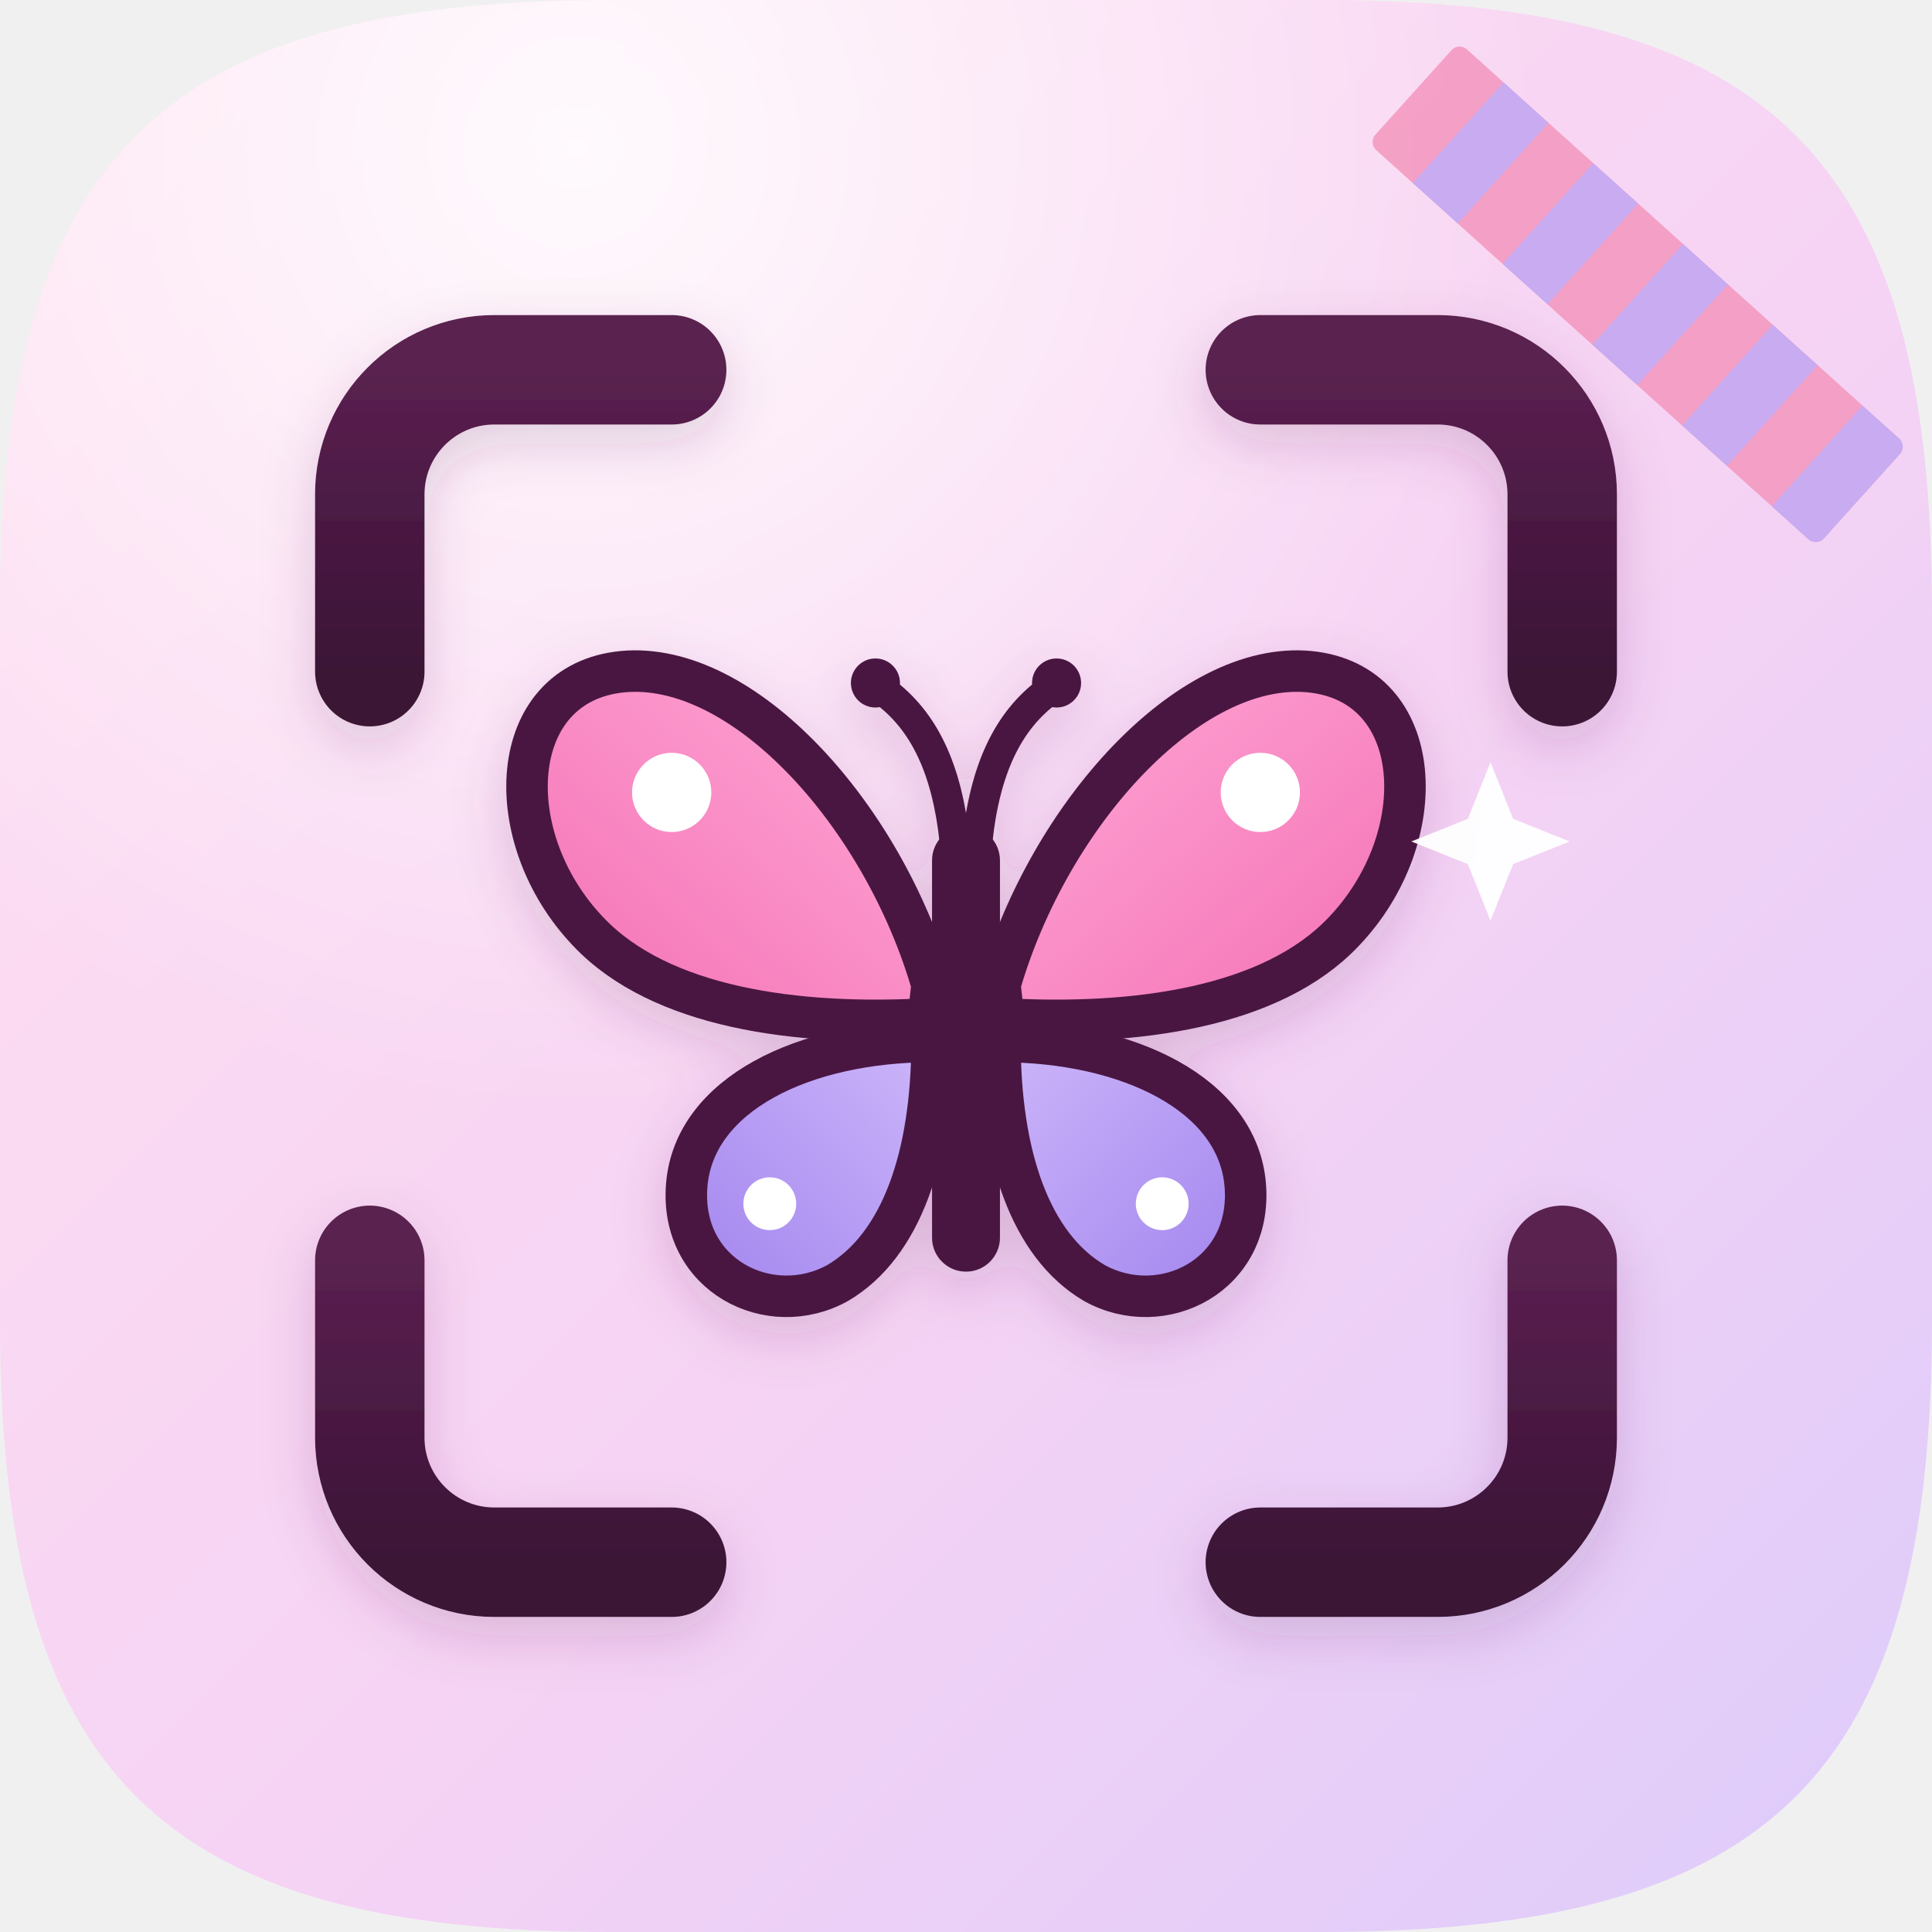
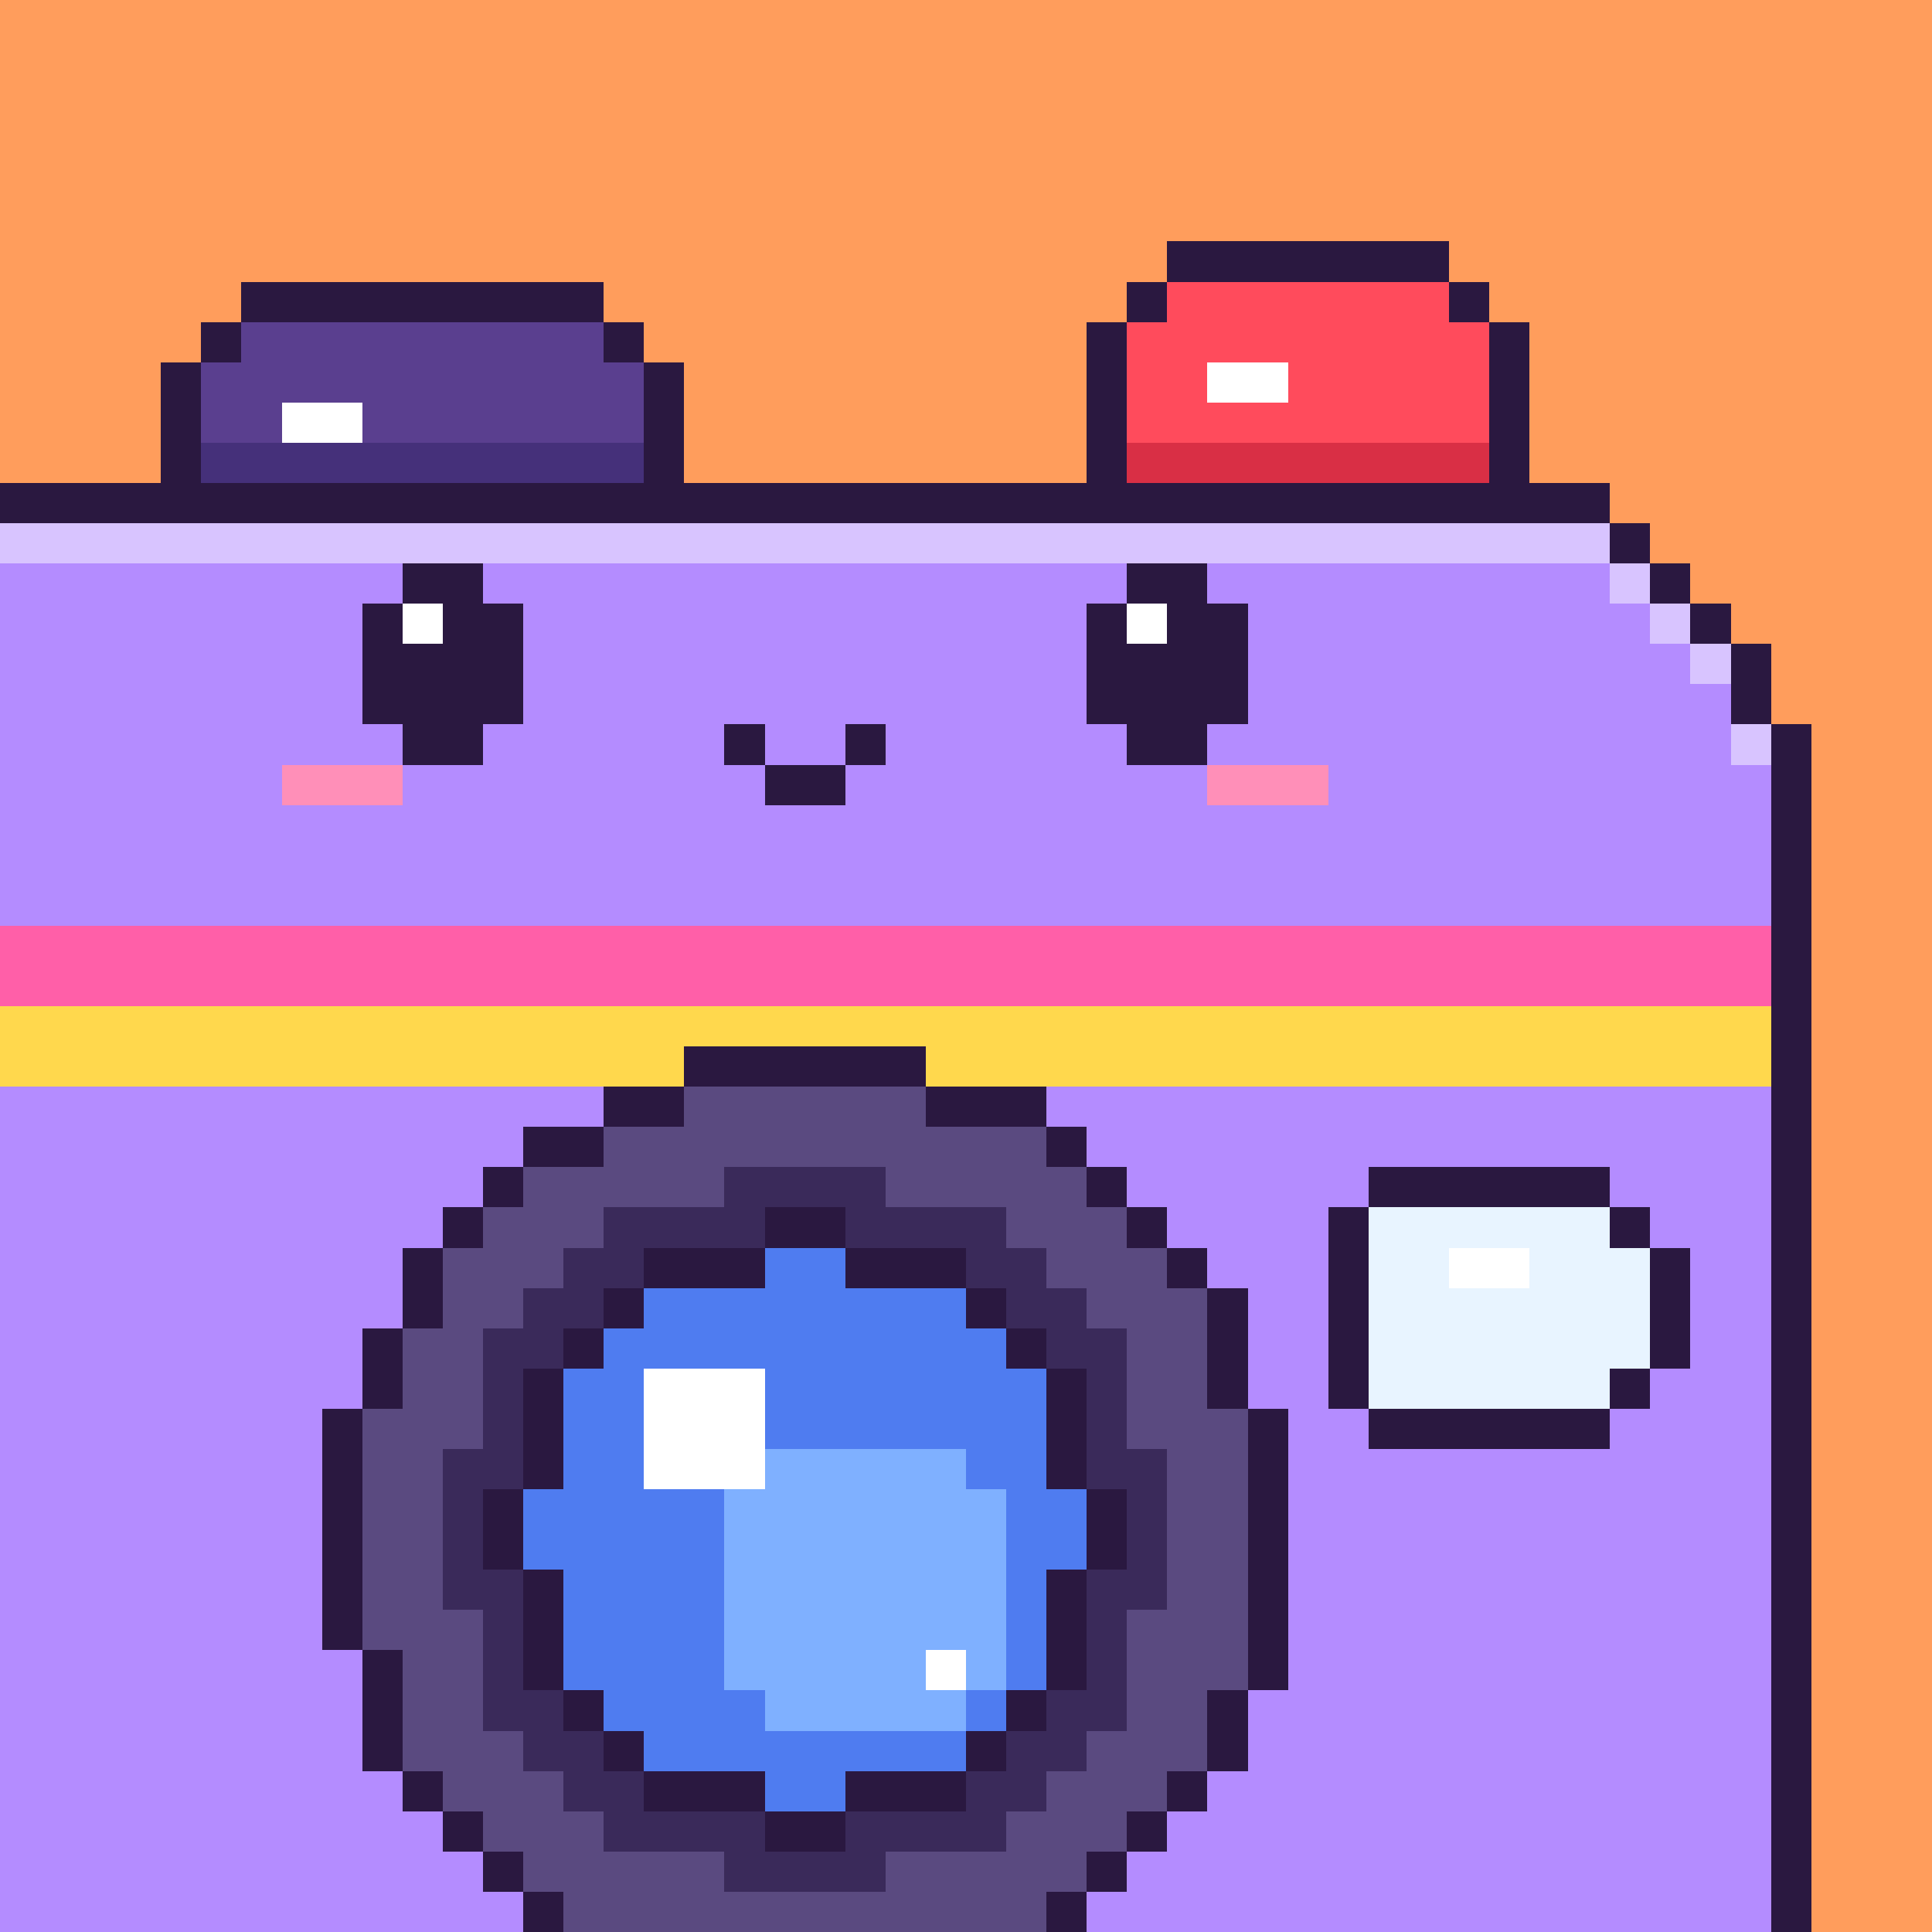
- <svg xmlns="http://www.w3.org/2000/svg" viewBox="0 0 1024 1024" role="img" aria-label="NhakoCapture">
-   <defs>
-     <linearGradient id="tile" x1="0" y1="0" x2="1" y2="1">
-       <stop offset="0" stop-color="#FFE1F1" />
-       <stop offset=".55" stop-color="#F6D3F4" />
-       <stop offset="1" stop-color="#DCCBFB" />
-     </linearGradient>
-     <radialGradient id="sheen" cx=".3" cy=".08" r=".9">
-       <stop offset="0" stop-color="#fff" stop-opacity=".85" />
-       <stop offset=".55" stop-color="#fff" stop-opacity="0" />
-     </radialGradient>
-     <linearGradient id="wingTop" x1="0" y1="0" x2="1" y2="1">
-       <stop offset="0" stop-color="#FFA9D6" />
-       <stop offset="1" stop-color="#F46FB4" />
-     </linearGradient>
-     <linearGradient id="wingLow" x1="0" y1="0" x2="1" y2="1">
-       <stop offset="0" stop-color="#CDB6FA" />
-       <stop offset="1" stop-color="#A184EE" />
-     </linearGradient>
-     <linearGradient id="ink" x1="0" y1="0" x2="0" y2="1">
-       <stop offset="0" stop-color="#5A2150" />
-       <stop offset="1" stop-color="#3A1236" />
-     </linearGradient>
-     <filter id="lift" x="-20%" y="-20%" width="140%" height="140%">
-       <feDropShadow dx="0" dy="10" stdDeviation="14" flood-color="#6B2A63" flood-opacity=".18" />
-     </filter>
-     <clipPath id="squircle">
-       <path id="shape" d="M324 0H700C940 0 1024 84 1024 324V700C1024 940 940 1024 700 1024H324C84 1024 0 940 0 700V324C0 84 84 0 324 0Z" />
-     </clipPath>
-   </defs>
-   <g clip-path="url(#squircle)">
-     <rect width="1024" height="1024" fill="url(#tile)" />
-     <rect width="1024" height="1024" fill="url(#sheen)" />
-     <g transform="rotate(42 868 156)">
-       <clipPath id="tapeClip">
-         <rect x="708" y="120" width="320" height="72" rx="6" />
-       </clipPath>
-       <g clip-path="url(#tapeClip)" opacity=".9">
-         <rect x="708" y="120" width="320" height="72" fill="#F49AC1" />
-         <path d="M740 120h32v72h-32zM804 120h32v72h-32zM868 120h32v72h-32zM932 120h32v72h-32zM996 120h32v72h-32z" fill="#C3A6F0" />
-       </g>
-     </g>
-   </g>
-   <g fill="none" stroke="url(#ink)" stroke-width="58" stroke-linecap="round" stroke-linejoin="round" filter="url(#lift)">
-     <path d="M196 356V262a66 66 0 0 1 66-66h94" />
-     <path d="M668 196h94a66 66 0 0 1 66 66v94" />
-     <path d="M828 668v94a66 66 0 0 1-66 66h-94" />
-     <path d="M356 828h-94a66 66 0 0 1-66-66v-94" />
-   </g>
-   <g filter="url(#lift)">
-     <g id="half" stroke="#4A1942" stroke-width="22" stroke-linejoin="round">
-       <path d="M530 522C556 432 630 350 694 356C756 362 760 444 712 494C674 534 602 544 532 540Z" fill="url(#wingTop)" />
-       <path d="M530 552C598 552 656 580 660 628C664 676 616 700 580 680C546 660 530 612 530 552Z" fill="url(#wingLow)" />
-       <circle cx="668" cy="420" r="21" fill="#fff" stroke="none" />
-       <circle cx="616" cy="638" r="14" fill="#fff" stroke="none" />
-       <path d="M518 446C522 408 534 382 556 366" fill="none" stroke-linecap="round" stroke-width="16" />
-       <circle cx="560" cy="362" r="13" fill="#4A1942" stroke="none" />
-     </g>
-     <use href="#half" transform="translate(1024 0) scale(-1 1)" />
-     <rect x="494" y="438" width="36" height="236" rx="18" fill="#4A1942" />
-   </g>
-   <path d="M790 404l12 30 30 12-30 12-12 30-12-30-30-12 30-12z" fill="#fff" opacity=".95" />
+ <svg xmlns="http://www.w3.org/2000/svg" viewBox="0 0 48 48" shape-rendering="crispEdges" role="img" aria-label="NhakoCapture camera">
+   <path fill="#ff9d5c" d="M0 0h48v1h-48zM0 1h48v1h-48zM0 2h48v1h-48zM0 3h48v1h-48zM0 4h48v1h-48zM0 5h48v1h-48zM0 6h29v1h-29zM36 6h12v1h-12zM0 7h6v1h-6zM15 7h13v1h-13zM37 7h11v1h-11zM0 8h5v1h-5zM16 8h11v1h-11zM38 8h10v1h-10zM0 9h4v1h-4zM17 9h10v1h-10zM38 9h10v1h-10zM0 10h4v1h-4zM17 10h10v1h-10zM38 10h10v1h-10zM0 11h4v1h-4zM17 11h10v1h-10zM38 11h10v1h-10zM40 12h8v1h-8zM41 13h7v1h-7zM42 14h6v1h-6zM43 15h5v1h-5zM44 16h4v1h-4zM44 17h4v1h-4zM45 18h3v1h-3zM45 19h3v1h-3zM45 20h3v1h-3zM45 21h3v1h-3zM45 22h3v1h-3zM45 23h3v1h-3zM45 24h3v1h-3zM45 25h3v1h-3zM45 26h3v1h-3zM45 27h3v1h-3zM45 28h3v1h-3zM45 29h3v1h-3zM45 30h3v1h-3zM45 31h3v1h-3zM45 32h3v1h-3zM45 33h3v1h-3zM45 34h3v1h-3zM45 35h3v1h-3zM45 36h3v1h-3zM45 37h3v1h-3zM45 38h3v1h-3zM45 39h3v1h-3zM45 40h3v1h-3zM45 41h3v1h-3zM45 42h3v1h-3zM45 43h3v1h-3zM45 44h3v1h-3zM45 45h3v1h-3zM45 46h3v1h-3zM45 47h3v1h-3z" />
+   <path fill="#2a1840" d="M29 6h7v1h-7zM6 7h9v1h-9zM28 7h1v1h-1zM36 7h1v1h-1zM5 8h1v1h-1zM15 8h1v1h-1zM27 8h1v1h-1zM37 8h1v1h-1zM4 9h1v1h-1zM16 9h1v1h-1zM27 9h1v1h-1zM37 9h1v1h-1zM4 10h1v1h-1zM16 10h1v1h-1zM27 10h1v1h-1zM37 10h1v1h-1zM4 11h1v1h-1zM16 11h1v1h-1zM27 11h1v1h-1zM37 11h1v1h-1zM0 12h40v1h-40zM40 13h1v1h-1zM10 14h2v1h-2zM28 14h2v1h-2zM41 14h1v1h-1zM9 15h1v1h-1zM11 15h2v1h-2zM27 15h1v1h-1zM29 15h2v1h-2zM42 15h1v1h-1zM9 16h4v1h-4zM27 16h4v1h-4zM43 16h1v1h-1zM9 17h4v1h-4zM27 17h4v1h-4zM43 17h1v1h-1zM10 18h2v1h-2zM18 18h1v1h-1zM21 18h1v1h-1zM28 18h2v1h-2zM44 18h1v1h-1zM19 19h2v1h-2zM44 19h1v1h-1zM44 20h1v1h-1zM44 21h1v1h-1zM44 22h1v1h-1zM44 23h1v1h-1zM44 24h1v1h-1zM44 25h1v1h-1zM17 26h6v1h-6zM44 26h1v1h-1zM15 27h2v1h-2zM23 27h3v1h-3zM44 27h1v1h-1zM13 28h2v1h-2zM26 28h1v1h-1zM44 28h1v1h-1zM12 29h1v1h-1zM27 29h1v1h-1zM34 29h6v1h-6zM44 29h1v1h-1zM11 30h1v1h-1zM19 30h2v1h-2zM28 30h1v1h-1zM33 30h1v1h-1zM40 30h1v1h-1zM44 30h1v1h-1zM10 31h1v1h-1zM16 31h3v1h-3zM21 31h3v1h-3zM29 31h1v1h-1zM33 31h1v1h-1zM41 31h1v1h-1zM44 31h1v1h-1zM10 32h1v1h-1zM15 32h1v1h-1zM24 32h1v1h-1zM30 32h1v1h-1zM33 32h1v1h-1zM41 32h1v1h-1zM44 32h1v1h-1zM9 33h1v1h-1zM14 33h1v1h-1zM25 33h1v1h-1zM30 33h1v1h-1zM33 33h1v1h-1zM41 33h1v1h-1zM44 33h1v1h-1zM9 34h1v1h-1zM13 34h1v1h-1zM26 34h1v1h-1zM30 34h1v1h-1zM33 34h1v1h-1zM40 34h1v1h-1zM44 34h1v1h-1zM8 35h1v1h-1zM13 35h1v1h-1zM26 35h1v1h-1zM31 35h1v1h-1zM34 35h6v1h-6zM44 35h1v1h-1zM8 36h1v1h-1zM13 36h1v1h-1zM26 36h1v1h-1zM31 36h1v1h-1zM44 36h1v1h-1zM8 37h1v1h-1zM12 37h1v1h-1zM27 37h1v1h-1zM31 37h1v1h-1zM44 37h1v1h-1zM8 38h1v1h-1zM12 38h1v1h-1zM27 38h1v1h-1zM31 38h1v1h-1zM44 38h1v1h-1zM8 39h1v1h-1zM13 39h1v1h-1zM26 39h1v1h-1zM31 39h1v1h-1zM44 39h1v1h-1zM8 40h1v1h-1zM13 40h1v1h-1zM26 40h1v1h-1zM31 40h1v1h-1zM44 40h1v1h-1zM9 41h1v1h-1zM13 41h1v1h-1zM26 41h1v1h-1zM31 41h1v1h-1zM44 41h1v1h-1zM9 42h1v1h-1zM14 42h1v1h-1zM25 42h1v1h-1zM30 42h1v1h-1zM44 42h1v1h-1zM9 43h1v1h-1zM15 43h1v1h-1zM24 43h1v1h-1zM30 43h1v1h-1zM44 43h1v1h-1zM10 44h1v1h-1zM16 44h3v1h-3zM21 44h3v1h-3zM29 44h1v1h-1zM44 44h1v1h-1zM11 45h1v1h-1zM19 45h2v1h-2zM28 45h1v1h-1zM44 45h1v1h-1zM12 46h1v1h-1zM27 46h1v1h-1zM44 46h1v1h-1zM13 47h1v1h-1zM26 47h1v1h-1zM44 47h1v1h-1z" />
+   <path fill="#ff4b5c" d="M29 7h7v1h-7zM28 8h9v1h-9zM28 9h2v1h-2zM32 9h5v1h-5zM28 10h9v1h-9z" />
+   <path fill="#5a3f8f" d="M6 8h9v1h-9zM5 9h11v1h-11zM5 10h2v1h-2zM9 10h7v1h-7z" />
+   <path fill="#ffffff" d="M30 9h2v1h-2zM7 10h2v1h-2zM10 15h1v1h-1zM28 15h1v1h-1zM36 31h2v1h-2zM16 34h3v1h-3zM16 35h3v1h-3zM16 36h3v1h-3zM23 41h1v1h-1z" />
+   <path fill="#45307a" d="M5 11h11v1h-11z" />
+   <path fill="#d92f45" d="M28 11h9v1h-9z" />
+   <path fill="#d8c4ff" d="M0 13h40v1h-40zM40 14h1v1h-1zM41 15h1v1h-1zM42 16h1v1h-1zM43 18h1v1h-1z" />
+   <path fill="#b48cff" d="M0 14h10v1h-10zM12 14h16v1h-16zM30 14h10v1h-10zM0 15h9v1h-9zM13 15h14v1h-14zM31 15h10v1h-10zM0 16h9v1h-9zM13 16h14v1h-14zM31 16h11v1h-11zM0 17h9v1h-9zM13 17h14v1h-14zM31 17h12v1h-12zM0 18h10v1h-10zM12 18h6v1h-6zM19 18h2v1h-2zM22 18h6v1h-6zM30 18h13v1h-13zM0 19h7v1h-7zM10 19h9v1h-9zM21 19h9v1h-9zM33 19h11v1h-11zM0 20h44v1h-44zM0 21h44v1h-44zM0 22h44v1h-44zM0 27h15v1h-15zM26 27h18v1h-18zM0 28h13v1h-13zM27 28h17v1h-17zM0 29h12v1h-12zM28 29h6v1h-6zM40 29h4v1h-4zM0 30h11v1h-11zM29 30h4v1h-4zM41 30h3v1h-3zM0 31h10v1h-10zM30 31h3v1h-3zM42 31h2v1h-2zM0 32h10v1h-10zM31 32h2v1h-2zM42 32h2v1h-2zM0 33h9v1h-9zM31 33h2v1h-2zM42 33h2v1h-2zM0 34h9v1h-9zM31 34h2v1h-2zM41 34h3v1h-3zM0 35h8v1h-8zM32 35h2v1h-2zM40 35h4v1h-4zM0 36h8v1h-8zM32 36h12v1h-12zM0 37h8v1h-8zM32 37h12v1h-12zM0 38h8v1h-8zM32 38h12v1h-12zM0 39h8v1h-8zM32 39h12v1h-12zM0 40h8v1h-8zM32 40h12v1h-12zM0 41h9v1h-9zM32 41h12v1h-12zM0 42h9v1h-9zM31 42h13v1h-13zM0 43h9v1h-9zM31 43h13v1h-13zM0 44h10v1h-10zM30 44h14v1h-14zM0 45h11v1h-11zM29 45h15v1h-15zM0 46h12v1h-12zM28 46h16v1h-16zM0 47h13v1h-13zM27 47h17v1h-17z" />
+   <path fill="#ff8fb8" d="M7 19h3v1h-3zM30 19h3v1h-3z" />
+   <path fill="#ff5fa8" d="M0 23h44v1h-44zM0 24h44v1h-44z" />
+   <path fill="#ffd84d" d="M0 25h44v1h-44zM0 26h17v1h-17zM23 26h21v1h-21z" />
+   <path fill="#5a4a80" d="M17 27h6v1h-6zM15 28h11v1h-11zM13 29h5v1h-5zM22 29h5v1h-5zM12 30h3v1h-3zM25 30h3v1h-3zM11 31h3v1h-3zM26 31h3v1h-3zM11 32h2v1h-2zM27 32h3v1h-3zM10 33h2v1h-2zM28 33h2v1h-2zM10 34h2v1h-2zM28 34h2v1h-2zM9 35h3v1h-3zM28 35h3v1h-3zM9 36h2v1h-2zM29 36h2v1h-2zM9 37h2v1h-2zM29 37h2v1h-2zM9 38h2v1h-2zM29 38h2v1h-2zM9 39h2v1h-2zM29 39h2v1h-2zM9 40h3v1h-3zM28 40h3v1h-3zM10 41h2v1h-2zM28 41h3v1h-3zM10 42h2v1h-2zM28 42h2v1h-2zM10 43h3v1h-3zM27 43h3v1h-3zM11 44h3v1h-3zM26 44h3v1h-3zM12 45h3v1h-3zM25 45h3v1h-3zM13 46h5v1h-5zM22 46h5v1h-5zM14 47h12v1h-12z" />
+   <path fill="#3a2a5a" d="M18 29h4v1h-4zM15 30h4v1h-4zM21 30h4v1h-4zM14 31h2v1h-2zM24 31h2v1h-2zM13 32h2v1h-2zM25 32h2v1h-2zM12 33h2v1h-2zM26 33h2v1h-2zM12 34h1v1h-1zM27 34h1v1h-1zM12 35h1v1h-1zM27 35h1v1h-1zM11 36h2v1h-2zM27 36h2v1h-2zM11 37h1v1h-1zM28 37h1v1h-1zM11 38h1v1h-1zM28 38h1v1h-1zM11 39h2v1h-2zM27 39h2v1h-2zM12 40h1v1h-1zM27 40h1v1h-1zM12 41h1v1h-1zM27 41h1v1h-1zM12 42h2v1h-2zM26 42h2v1h-2zM13 43h2v1h-2zM25 43h2v1h-2zM14 44h2v1h-2zM24 44h2v1h-2zM15 45h4v1h-4zM21 45h4v1h-4zM18 46h4v1h-4z" />
+   <path fill="#e8f4ff" d="M34 30h6v1h-6zM34 31h2v1h-2zM38 31h3v1h-3zM34 32h7v1h-7zM34 33h7v1h-7zM34 34h6v1h-6z" />
+   <path fill="#4f7cf0" d="M19 31h2v1h-2zM16 32h8v1h-8zM15 33h10v1h-10zM14 34h2v1h-2zM19 34h7v1h-7zM14 35h2v1h-2zM19 35h7v1h-7zM14 36h2v1h-2zM24 36h2v1h-2zM13 37h5v1h-5zM25 37h2v1h-2zM13 38h5v1h-5zM25 38h2v1h-2zM14 39h4v1h-4zM25 39h1v1h-1zM14 40h4v1h-4zM25 40h1v1h-1zM14 41h4v1h-4zM25 41h1v1h-1zM15 42h4v1h-4zM24 42h1v1h-1zM16 43h8v1h-8zM19 44h2v1h-2z" />
+   <path fill="#7fb0ff" d="M19 36h5v1h-5zM18 37h7v1h-7zM18 38h7v1h-7zM18 39h7v1h-7zM18 40h7v1h-7zM18 41h5v1h-5zM24 41h1v1h-1zM19 42h5v1h-5z" />
</svg>
